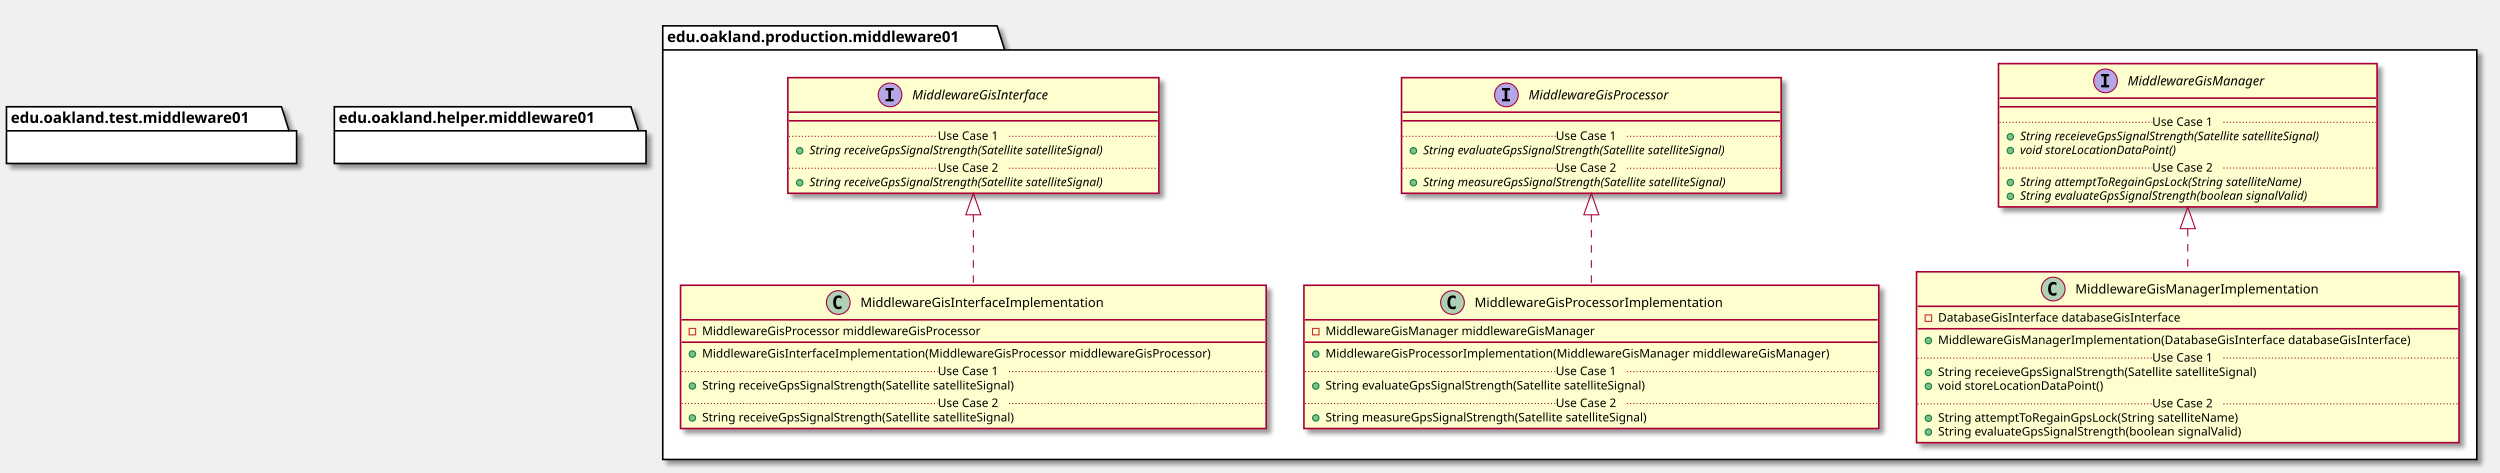
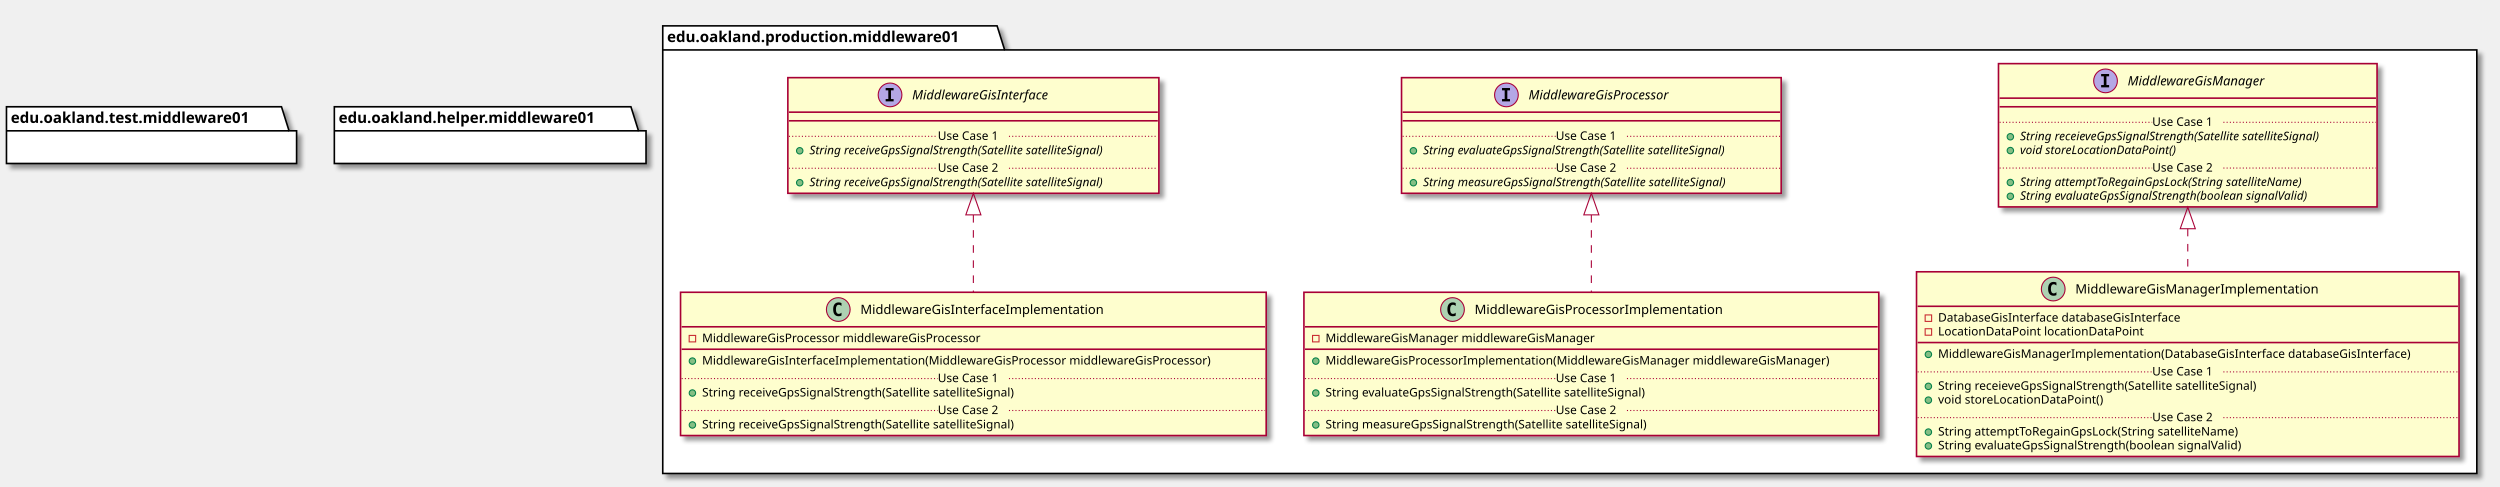
- <svg xmlns="http://www.w3.org/2000/svg" contentScriptType="application/ecmascript" contentStyleType="text/css" height="438px" preserveAspectRatio="none" style="width:2318px;height:438px;" version="1.1" viewBox="0 0 2318 438" width="2318px" zoomAndPan="magnify">
+ <svg xmlns="http://www.w3.org/2000/svg" contentScriptType="application/ecmascript" contentStyleType="text/css" height="451px" preserveAspectRatio="none" style="width:2318px;height:451px;" version="1.1" viewBox="0 0 2318 451" width="2318px" zoomAndPan="magnify">
  <defs>
-     <filter height="300%" id="f8ry2nwtgq3q3" width="300%" x="-1" y="-1">
+     <filter height="300%" id="fr7gbyinwe7tp" width="300%" x="-1" y="-1">
      <feGaussianBlur result="blurOut" stdDeviation="2.0" />
      <feColorMatrix in="blurOut" result="blurOut2" type="matrix" values="0 0 0 0 0 0 0 0 0 0 0 0 0 0 0 0 0 0 .4 0" />
      <feOffset dx="4.0" dy="4.0" in="blurOut2" result="blurOut3" />
      <feBlend in="SourceGraphic" in2="blurOut3" mode="normal" />
    </filter>
  </defs>
  <g>
-     <polygon fill="#FFFFFF" filter="url(#f8ry2nwtgq3q3)" points="614.5,24,924.5,24,931.5,46.297,2296.5,46.297,2296.5,426,614.5,426,614.5,24" style="stroke: #000000; stroke-width: 1.5;" />
+     <polygon fill="#FFFFFF" filter="url(#fr7gbyinwe7tp)" points="614.5,24,924.5,24,931.5,46.297,2296.5,46.297,2296.5,439,614.5,439,614.5,24" style="stroke: #000000; stroke-width: 1.5;" />
    <line style="stroke: #000000; stroke-width: 1.5;" x1="614.5" x2="931.5" y1="46.297" y2="46.297" />
    <text fill="#000000" font-family="sans-serif" font-size="14" font-weight="bold" lengthAdjust="spacingAndGlyphs" textLength="304" x="618.5" y="38.995">edu.oakland.production.middleware01</text>
-     <rect fill="#FEFECE" filter="url(#f8ry2nwtgq3q3)" height="107.219" id="MiddlewareGisInterface" style="stroke: #A80036; stroke-width: 1.5;" width="344" x="730.5" y="72" />
+     <rect fill="#FEFECE" filter="url(#fr7gbyinwe7tp)" height="107.219" id="MiddlewareGisInterface" style="stroke: #A80036; stroke-width: 1.5;" width="344" x="730.5" y="72" />
    <ellipse cx="825.25" cy="88" fill="#B4A7E5" rx="11" ry="11" style="stroke: #A80036; stroke-width: 1.0;" />
    <path d="M821.172,83.766 L821.172,81.609 L828.562,81.609 L828.562,83.766 L826.094,83.766 L826.094,91.844 L828.562,91.844 L828.562,94 L821.172,94 L821.172,91.844 L823.641,91.844 L823.641,83.766 L821.172,83.766 Z " />
    <text fill="#000000" font-family="sans-serif" font-size="12" font-style="italic" lengthAdjust="spacingAndGlyphs" textLength="146" x="845.75" y="92.154">MiddlewareGisInterface</text>
    <line style="stroke: #A80036; stroke-width: 1.5;" x1="731.5" x2="1073.5" y1="104" y2="104" />
    <line style="stroke: #A80036; stroke-width: 1.5;" x1="731.5" x2="1073.5" y1="112" y2="112" />
    <ellipse cx="741.5" cy="139.805" fill="#84BE84" rx="3" ry="3" style="stroke: #038048; stroke-width: 1.0;" />
    <text fill="#000000" font-family="sans-serif" font-size="11" font-style="italic" lengthAdjust="spacingAndGlyphs" textLength="318" x="750.5" y="143.015">String receiveGpsSignalStrength(Satellite satelliteSignal)</text>
    <line style="stroke: #A80036; stroke-width: 1.0; stroke-dasharray: 1.0,2.0;" x1="731.5" x2="869.5" y1="126.402" y2="126.402" />
    <text fill="#000000" font-family="sans-serif" font-size="11" lengthAdjust="spacingAndGlyphs" textLength="66" x="869.5" y="129.71">Use Case 1</text>
    <line style="stroke: #A80036; stroke-width: 1.0; stroke-dasharray: 1.0,2.0;" x1="935.5" x2="1073.5" y1="126.402" y2="126.402" />
    <ellipse cx="741.5" cy="169.414" fill="#84BE84" rx="3" ry="3" style="stroke: #038048; stroke-width: 1.0;" />
    <text fill="#000000" font-family="sans-serif" font-size="11" font-style="italic" lengthAdjust="spacingAndGlyphs" textLength="318" x="750.5" y="172.625">String receiveGpsSignalStrength(Satellite satelliteSignal)</text>
    <line style="stroke: #A80036; stroke-width: 1.0; stroke-dasharray: 1.0,2.0;" x1="731.5" x2="869.5" y1="156.012" y2="156.012" />
    <text fill="#000000" font-family="sans-serif" font-size="11" lengthAdjust="spacingAndGlyphs" textLength="66" x="869.5" y="159.32">Use Case 2</text>
    <line style="stroke: #A80036; stroke-width: 1.0; stroke-dasharray: 1.0,2.0;" x1="935.5" x2="1073.5" y1="156.012" y2="156.012" />
-     <rect fill="#FEFECE" filter="url(#f8ry2nwtgq3q3)" height="107.219" id="MiddlewareGisProcessor" style="stroke: #A80036; stroke-width: 1.5;" width="352" x="1299.5" y="72" />
+     <rect fill="#FEFECE" filter="url(#fr7gbyinwe7tp)" height="107.219" id="MiddlewareGisProcessor" style="stroke: #A80036; stroke-width: 1.5;" width="352" x="1299.5" y="72" />
    <ellipse cx="1396.75" cy="88" fill="#B4A7E5" rx="11" ry="11" style="stroke: #A80036; stroke-width: 1.0;" />
    <path d="M1392.672,83.766 L1392.672,81.609 L1400.062,81.609 L1400.062,83.766 L1397.594,83.766 L1397.594,91.844 L1400.062,91.844 L1400.062,94 L1392.672,94 L1392.672,91.844 L1395.141,91.844 L1395.141,83.766 L1392.672,83.766 Z " />
    <text fill="#000000" font-family="sans-serif" font-size="12" font-style="italic" lengthAdjust="spacingAndGlyphs" textLength="149" x="1417.25" y="92.154">MiddlewareGisProcessor</text>
    <line style="stroke: #A80036; stroke-width: 1.5;" x1="1300.5" x2="1650.5" y1="104" y2="104" />
    <line style="stroke: #A80036; stroke-width: 1.5;" x1="1300.5" x2="1650.5" y1="112" y2="112" />
    <ellipse cx="1310.5" cy="139.805" fill="#84BE84" rx="3" ry="3" style="stroke: #038048; stroke-width: 1.0;" />
    <text fill="#000000" font-family="sans-serif" font-size="11" font-style="italic" lengthAdjust="spacingAndGlyphs" textLength="325" x="1319.5" y="143.015">String evaluateGpsSignalStrength(Satellite satelliteSignal)</text>
    <line style="stroke: #A80036; stroke-width: 1.0; stroke-dasharray: 1.0,2.0;" x1="1300.5" x2="1442.5" y1="126.402" y2="126.402" />
    <text fill="#000000" font-family="sans-serif" font-size="11" lengthAdjust="spacingAndGlyphs" textLength="66" x="1442.5" y="129.71">Use Case 1</text>
    <line style="stroke: #A80036; stroke-width: 1.0; stroke-dasharray: 1.0,2.0;" x1="1508.5" x2="1650.5" y1="126.402" y2="126.402" />
    <ellipse cx="1310.5" cy="169.414" fill="#84BE84" rx="3" ry="3" style="stroke: #038048; stroke-width: 1.0;" />
    <text fill="#000000" font-family="sans-serif" font-size="11" font-style="italic" lengthAdjust="spacingAndGlyphs" textLength="326" x="1319.5" y="172.625">String measureGpsSignalStrength(Satellite satelliteSignal)</text>
    <line style="stroke: #A80036; stroke-width: 1.0; stroke-dasharray: 1.0,2.0;" x1="1300.5" x2="1442.5" y1="156.012" y2="156.012" />
    <text fill="#000000" font-family="sans-serif" font-size="11" lengthAdjust="spacingAndGlyphs" textLength="66" x="1442.5" y="159.32">Use Case 2</text>
    <line style="stroke: #A80036; stroke-width: 1.0; stroke-dasharray: 1.0,2.0;" x1="1508.5" x2="1650.5" y1="156.012" y2="156.012" />
-     <rect fill="#FEFECE" filter="url(#f8ry2nwtgq3q3)" height="132.828" id="MiddlewareGisManager" style="stroke: #A80036; stroke-width: 1.5;" width="351" x="1853" y="59" />
+     <rect fill="#FEFECE" filter="url(#fr7gbyinwe7tp)" height="132.828" id="MiddlewareGisManager" style="stroke: #A80036; stroke-width: 1.5;" width="351" x="1853" y="59" />
    <ellipse cx="1952.25" cy="75" fill="#B4A7E5" rx="11" ry="11" style="stroke: #A80036; stroke-width: 1.0;" />
    <path d="M1948.172,70.766 L1948.172,68.609 L1955.562,68.609 L1955.562,70.766 L1953.094,70.766 L1953.094,78.844 L1955.562,78.844 L1955.562,81 L1948.172,81 L1948.172,78.844 L1950.641,78.844 L1950.641,70.766 L1948.172,70.766 Z " />
    <text fill="#000000" font-family="sans-serif" font-size="12" font-style="italic" lengthAdjust="spacingAndGlyphs" textLength="144" x="1972.75" y="79.154">MiddlewareGisManager</text>
    <line style="stroke: #A80036; stroke-width: 1.5;" x1="1854" x2="2203" y1="91" y2="91" />
    <line style="stroke: #A80036; stroke-width: 1.5;" x1="1854" x2="2203" y1="99" y2="99" />
    <ellipse cx="1864" cy="126.805" fill="#84BE84" rx="3" ry="3" style="stroke: #038048; stroke-width: 1.0;" />
    <text fill="#000000" font-family="sans-serif" font-size="11" font-style="italic" lengthAdjust="spacingAndGlyphs" textLength="325" x="1873" y="130.015">String receieveGpsSignalStrength(Satellite satelliteSignal)</text>
    <ellipse cx="1864" cy="139.609" fill="#84BE84" rx="3" ry="3" style="stroke: #038048; stroke-width: 1.0;" />
    <text fill="#000000" font-family="sans-serif" font-size="11" font-style="italic" lengthAdjust="spacingAndGlyphs" textLength="166" x="1873" y="142.82">void storeLocationDataPoint()</text>
    <line style="stroke: #A80036; stroke-width: 1.0; stroke-dasharray: 1.0,2.0;" x1="1854" x2="1995.5" y1="113.402" y2="113.402" />
    <text fill="#000000" font-family="sans-serif" font-size="11" lengthAdjust="spacingAndGlyphs" textLength="66" x="1995.5" y="116.71">Use Case 1</text>
    <line style="stroke: #A80036; stroke-width: 1.0; stroke-dasharray: 1.0,2.0;" x1="2061.5" x2="2203" y1="113.402" y2="113.402" />
    <ellipse cx="1864" cy="169.219" fill="#84BE84" rx="3" ry="3" style="stroke: #038048; stroke-width: 1.0;" />
    <text fill="#000000" font-family="sans-serif" font-size="11" font-style="italic" lengthAdjust="spacingAndGlyphs" textLength="303" x="1873" y="172.429">String attemptToRegainGpsLock(String satelliteName)</text>
    <ellipse cx="1864" cy="182.023" fill="#84BE84" rx="3" ry="3" style="stroke: #038048; stroke-width: 1.0;" />
    <text fill="#000000" font-family="sans-serif" font-size="11" font-style="italic" lengthAdjust="spacingAndGlyphs" textLength="308" x="1873" y="185.234">String evaluateGpsSignalStrength(boolean signalValid)</text>
    <line style="stroke: #A80036; stroke-width: 1.0; stroke-dasharray: 1.0,2.0;" x1="1854" x2="1995.5" y1="155.816" y2="155.816" />
    <text fill="#000000" font-family="sans-serif" font-size="11" lengthAdjust="spacingAndGlyphs" textLength="66" x="1995.5" y="159.125">Use Case 2</text>
    <line style="stroke: #A80036; stroke-width: 1.0; stroke-dasharray: 1.0,2.0;" x1="2061.5" x2="2203" y1="155.816" y2="155.816" />
-     <rect fill="#FEFECE" filter="url(#f8ry2nwtgq3q3)" height="132.828" id="MiddlewareGisInterfaceImplementation" style="stroke: #A80036; stroke-width: 1.5;" width="543" x="631" y="264.5" />
-     <ellipse cx="777.25" cy="280.5" fill="#ADD1B2" rx="11" ry="11" style="stroke: #A80036; stroke-width: 1.0;" />
-     <path d="M780.219,286.141 Q779.641,286.438 779,286.578 Q778.359,286.734 777.656,286.734 Q775.156,286.734 773.828,285.094 Q772.516,283.438 772.516,280.312 Q772.516,277.188 773.828,275.531 Q775.156,273.875 777.656,273.875 Q778.359,273.875 779,274.031 Q779.656,274.188 780.219,274.484 L780.219,277.203 Q779.594,276.625 779,276.359 Q778.406,276.078 777.781,276.078 Q776.438,276.078 775.75,277.156 Q775.062,278.219 775.062,280.312 Q775.062,282.406 775.75,283.484 Q776.438,284.547 777.781,284.547 Q778.406,284.547 779,284.281 Q779.594,284 780.219,283.422 L780.219,286.141 Z " />
-     <text fill="#000000" font-family="sans-serif" font-size="12" lengthAdjust="spacingAndGlyphs" textLength="242" x="797.75" y="284.654">MiddlewareGisInterfaceImplementation</text>
-     <line style="stroke: #A80036; stroke-width: 1.5;" x1="632" x2="1173" y1="296.5" y2="296.5" />
-     <rect fill="none" height="6" style="stroke: #C82930; stroke-width: 1.0;" width="6" x="639" y="304.5" />
-     <text fill="#000000" font-family="sans-serif" font-size="11" lengthAdjust="spacingAndGlyphs" textLength="288" x="651" y="310.71">MiddlewareGisProcessor middlewareGisProcessor</text>
-     <line style="stroke: #A80036; stroke-width: 1.5;" x1="632" x2="1173" y1="317.305" y2="317.305" />
-     <ellipse cx="642" cy="328.305" fill="#84BE84" rx="3" ry="3" style="stroke: #038048; stroke-width: 1.0;" />
-     <text fill="#000000" font-family="sans-serif" font-size="11" lengthAdjust="spacingAndGlyphs" textLength="517" x="651" y="331.515">MiddlewareGisInterfaceImplementation(MiddlewareGisProcessor middlewareGisProcessor)</text>
-     <ellipse cx="642" cy="357.914" fill="#84BE84" rx="3" ry="3" style="stroke: #038048; stroke-width: 1.0;" />
-     <text fill="#000000" font-family="sans-serif" font-size="11" lengthAdjust="spacingAndGlyphs" textLength="324" x="651" y="361.125">String receiveGpsSignalStrength(Satellite satelliteSignal)</text>
-     <line style="stroke: #A80036; stroke-width: 1.0; stroke-dasharray: 1.0,2.0;" x1="632" x2="869.5" y1="344.512" y2="344.512" />
-     <text fill="#000000" font-family="sans-serif" font-size="11" lengthAdjust="spacingAndGlyphs" textLength="66" x="869.5" y="347.82">Use Case 1</text>
-     <line style="stroke: #A80036; stroke-width: 1.0; stroke-dasharray: 1.0,2.0;" x1="935.5" x2="1173" y1="344.512" y2="344.512" />
-     <ellipse cx="642" cy="387.523" fill="#84BE84" rx="3" ry="3" style="stroke: #038048; stroke-width: 1.0;" />
-     <text fill="#000000" font-family="sans-serif" font-size="11" lengthAdjust="spacingAndGlyphs" textLength="324" x="651" y="390.734">String receiveGpsSignalStrength(Satellite satelliteSignal)</text>
-     <line style="stroke: #A80036; stroke-width: 1.0; stroke-dasharray: 1.0,2.0;" x1="632" x2="869.5" y1="374.121" y2="374.121" />
-     <text fill="#000000" font-family="sans-serif" font-size="11" lengthAdjust="spacingAndGlyphs" textLength="66" x="869.5" y="377.429">Use Case 2</text>
-     <line style="stroke: #A80036; stroke-width: 1.0; stroke-dasharray: 1.0,2.0;" x1="935.5" x2="1173" y1="374.121" y2="374.121" />
-     <rect fill="#FEFECE" filter="url(#f8ry2nwtgq3q3)" height="132.828" id="MiddlewareGisProcessorImplementation" style="stroke: #A80036; stroke-width: 1.5;" width="533" x="1209" y="264.5" />
-     <ellipse cx="1346.75" cy="280.5" fill="#ADD1B2" rx="11" ry="11" style="stroke: #A80036; stroke-width: 1.0;" />
-     <path d="M1349.719,286.141 Q1349.141,286.438 1348.5,286.578 Q1347.859,286.734 1347.156,286.734 Q1344.656,286.734 1343.328,285.094 Q1342.016,283.438 1342.016,280.312 Q1342.016,277.188 1343.328,275.531 Q1344.656,273.875 1347.156,273.875 Q1347.859,273.875 1348.5,274.031 Q1349.156,274.188 1349.719,274.484 L1349.719,277.203 Q1349.094,276.625 1348.5,276.359 Q1347.906,276.078 1347.281,276.078 Q1345.938,276.078 1345.25,277.156 Q1344.562,278.219 1344.562,280.312 Q1344.562,282.406 1345.25,283.484 Q1345.938,284.547 1347.281,284.547 Q1347.906,284.547 1348.5,284.281 Q1349.094,284 1349.719,283.422 L1349.719,286.141 Z " />
-     <text fill="#000000" font-family="sans-serif" font-size="12" lengthAdjust="spacingAndGlyphs" textLength="249" x="1367.25" y="284.654">MiddlewareGisProcessorImplementation</text>
-     <line style="stroke: #A80036; stroke-width: 1.5;" x1="1210" x2="1741" y1="296.5" y2="296.5" />
-     <rect fill="none" height="6" style="stroke: #C82930; stroke-width: 1.0;" width="6" x="1217" y="304.5" />
-     <text fill="#000000" font-family="sans-serif" font-size="11" lengthAdjust="spacingAndGlyphs" textLength="270" x="1229" y="310.71">MiddlewareGisManager middlewareGisManager</text>
-     <line style="stroke: #A80036; stroke-width: 1.5;" x1="1210" x2="1741" y1="317.305" y2="317.305" />
-     <ellipse cx="1220" cy="328.305" fill="#84BE84" rx="3" ry="3" style="stroke: #038048; stroke-width: 1.0;" />
-     <text fill="#000000" font-family="sans-serif" font-size="11" lengthAdjust="spacingAndGlyphs" textLength="507" x="1229" y="331.515">MiddlewareGisProcessorImplementation(MiddlewareGisManager middlewareGisManager)</text>
-     <ellipse cx="1220" cy="357.914" fill="#84BE84" rx="3" ry="3" style="stroke: #038048; stroke-width: 1.0;" />
-     <text fill="#000000" font-family="sans-serif" font-size="11" lengthAdjust="spacingAndGlyphs" textLength="331" x="1229" y="361.125">String evaluateGpsSignalStrength(Satellite satelliteSignal)</text>
-     <line style="stroke: #A80036; stroke-width: 1.0; stroke-dasharray: 1.0,2.0;" x1="1210" x2="1442.5" y1="344.512" y2="344.512" />
-     <text fill="#000000" font-family="sans-serif" font-size="11" lengthAdjust="spacingAndGlyphs" textLength="66" x="1442.5" y="347.82">Use Case 1</text>
-     <line style="stroke: #A80036; stroke-width: 1.0; stroke-dasharray: 1.0,2.0;" x1="1508.5" x2="1741" y1="344.512" y2="344.512" />
-     <ellipse cx="1220" cy="387.523" fill="#84BE84" rx="3" ry="3" style="stroke: #038048; stroke-width: 1.0;" />
-     <text fill="#000000" font-family="sans-serif" font-size="11" lengthAdjust="spacingAndGlyphs" textLength="334" x="1229" y="390.734">String measureGpsSignalStrength(Satellite satelliteSignal)</text>
-     <line style="stroke: #A80036; stroke-width: 1.0; stroke-dasharray: 1.0,2.0;" x1="1210" x2="1442.5" y1="374.121" y2="374.121" />
-     <text fill="#000000" font-family="sans-serif" font-size="11" lengthAdjust="spacingAndGlyphs" textLength="66" x="1442.5" y="377.429">Use Case 2</text>
-     <line style="stroke: #A80036; stroke-width: 1.0; stroke-dasharray: 1.0,2.0;" x1="1508.5" x2="1741" y1="374.121" y2="374.121" />
-     <rect fill="#FEFECE" filter="url(#f8ry2nwtgq3q3)" height="158.438" id="MiddlewareGisManagerImplementation" style="stroke: #A80036; stroke-width: 1.5;" width="503" x="1777" y="252" />
+     <rect fill="#FEFECE" filter="url(#fr7gbyinwe7tp)" height="132.828" id="MiddlewareGisInterfaceImplementation" style="stroke: #A80036; stroke-width: 1.5;" width="543" x="631" y="271" />
+     <ellipse cx="777.25" cy="287" fill="#ADD1B2" rx="11" ry="11" style="stroke: #A80036; stroke-width: 1.0;" />
+     <path d="M780.219,292.641 Q779.641,292.938 779,293.078 Q778.359,293.234 777.656,293.234 Q775.156,293.234 773.828,291.594 Q772.516,289.938 772.516,286.812 Q772.516,283.688 773.828,282.031 Q775.156,280.375 777.656,280.375 Q778.359,280.375 779,280.531 Q779.656,280.688 780.219,280.984 L780.219,283.703 Q779.594,283.125 779,282.859 Q778.406,282.578 777.781,282.578 Q776.438,282.578 775.75,283.656 Q775.062,284.719 775.062,286.812 Q775.062,288.906 775.75,289.984 Q776.438,291.047 777.781,291.047 Q778.406,291.047 779,290.781 Q779.594,290.5 780.219,289.922 L780.219,292.641 Z " />
+     <text fill="#000000" font-family="sans-serif" font-size="12" lengthAdjust="spacingAndGlyphs" textLength="242" x="797.75" y="291.154">MiddlewareGisInterfaceImplementation</text>
+     <line style="stroke: #A80036; stroke-width: 1.5;" x1="632" x2="1173" y1="303" y2="303" />
+     <rect fill="none" height="6" style="stroke: #C82930; stroke-width: 1.0;" width="6" x="639" y="311" />
+     <text fill="#000000" font-family="sans-serif" font-size="11" lengthAdjust="spacingAndGlyphs" textLength="288" x="651" y="317.21">MiddlewareGisProcessor middlewareGisProcessor</text>
+     <line style="stroke: #A80036; stroke-width: 1.5;" x1="632" x2="1173" y1="323.805" y2="323.805" />
+     <ellipse cx="642" cy="334.805" fill="#84BE84" rx="3" ry="3" style="stroke: #038048; stroke-width: 1.0;" />
+     <text fill="#000000" font-family="sans-serif" font-size="11" lengthAdjust="spacingAndGlyphs" textLength="517" x="651" y="338.015">MiddlewareGisInterfaceImplementation(MiddlewareGisProcessor middlewareGisProcessor)</text>
+     <ellipse cx="642" cy="364.414" fill="#84BE84" rx="3" ry="3" style="stroke: #038048; stroke-width: 1.0;" />
+     <text fill="#000000" font-family="sans-serif" font-size="11" lengthAdjust="spacingAndGlyphs" textLength="324" x="651" y="367.625">String receiveGpsSignalStrength(Satellite satelliteSignal)</text>
+     <line style="stroke: #A80036; stroke-width: 1.0; stroke-dasharray: 1.0,2.0;" x1="632" x2="869.5" y1="351.012" y2="351.012" />
+     <text fill="#000000" font-family="sans-serif" font-size="11" lengthAdjust="spacingAndGlyphs" textLength="66" x="869.5" y="354.32">Use Case 1</text>
+     <line style="stroke: #A80036; stroke-width: 1.0; stroke-dasharray: 1.0,2.0;" x1="935.5" x2="1173" y1="351.012" y2="351.012" />
+     <ellipse cx="642" cy="394.023" fill="#84BE84" rx="3" ry="3" style="stroke: #038048; stroke-width: 1.0;" />
+     <text fill="#000000" font-family="sans-serif" font-size="11" lengthAdjust="spacingAndGlyphs" textLength="324" x="651" y="397.234">String receiveGpsSignalStrength(Satellite satelliteSignal)</text>
+     <line style="stroke: #A80036; stroke-width: 1.0; stroke-dasharray: 1.0,2.0;" x1="632" x2="869.5" y1="380.621" y2="380.621" />
+     <text fill="#000000" font-family="sans-serif" font-size="11" lengthAdjust="spacingAndGlyphs" textLength="66" x="869.5" y="383.929">Use Case 2</text>
+     <line style="stroke: #A80036; stroke-width: 1.0; stroke-dasharray: 1.0,2.0;" x1="935.5" x2="1173" y1="380.621" y2="380.621" />
+     <rect fill="#FEFECE" filter="url(#fr7gbyinwe7tp)" height="132.828" id="MiddlewareGisProcessorImplementation" style="stroke: #A80036; stroke-width: 1.5;" width="533" x="1209" y="271" />
+     <ellipse cx="1346.75" cy="287" fill="#ADD1B2" rx="11" ry="11" style="stroke: #A80036; stroke-width: 1.0;" />
+     <path d="M1349.719,292.641 Q1349.141,292.938 1348.5,293.078 Q1347.859,293.234 1347.156,293.234 Q1344.656,293.234 1343.328,291.594 Q1342.016,289.938 1342.016,286.812 Q1342.016,283.688 1343.328,282.031 Q1344.656,280.375 1347.156,280.375 Q1347.859,280.375 1348.5,280.531 Q1349.156,280.688 1349.719,280.984 L1349.719,283.703 Q1349.094,283.125 1348.5,282.859 Q1347.906,282.578 1347.281,282.578 Q1345.938,282.578 1345.25,283.656 Q1344.562,284.719 1344.562,286.812 Q1344.562,288.906 1345.25,289.984 Q1345.938,291.047 1347.281,291.047 Q1347.906,291.047 1348.5,290.781 Q1349.094,290.5 1349.719,289.922 L1349.719,292.641 Z " />
+     <text fill="#000000" font-family="sans-serif" font-size="12" lengthAdjust="spacingAndGlyphs" textLength="249" x="1367.25" y="291.154">MiddlewareGisProcessorImplementation</text>
+     <line style="stroke: #A80036; stroke-width: 1.5;" x1="1210" x2="1741" y1="303" y2="303" />
+     <rect fill="none" height="6" style="stroke: #C82930; stroke-width: 1.0;" width="6" x="1217" y="311" />
+     <text fill="#000000" font-family="sans-serif" font-size="11" lengthAdjust="spacingAndGlyphs" textLength="270" x="1229" y="317.21">MiddlewareGisManager middlewareGisManager</text>
+     <line style="stroke: #A80036; stroke-width: 1.5;" x1="1210" x2="1741" y1="323.805" y2="323.805" />
+     <ellipse cx="1220" cy="334.805" fill="#84BE84" rx="3" ry="3" style="stroke: #038048; stroke-width: 1.0;" />
+     <text fill="#000000" font-family="sans-serif" font-size="11" lengthAdjust="spacingAndGlyphs" textLength="507" x="1229" y="338.015">MiddlewareGisProcessorImplementation(MiddlewareGisManager middlewareGisManager)</text>
+     <ellipse cx="1220" cy="364.414" fill="#84BE84" rx="3" ry="3" style="stroke: #038048; stroke-width: 1.0;" />
+     <text fill="#000000" font-family="sans-serif" font-size="11" lengthAdjust="spacingAndGlyphs" textLength="331" x="1229" y="367.625">String evaluateGpsSignalStrength(Satellite satelliteSignal)</text>
+     <line style="stroke: #A80036; stroke-width: 1.0; stroke-dasharray: 1.0,2.0;" x1="1210" x2="1442.5" y1="351.012" y2="351.012" />
+     <text fill="#000000" font-family="sans-serif" font-size="11" lengthAdjust="spacingAndGlyphs" textLength="66" x="1442.5" y="354.32">Use Case 1</text>
+     <line style="stroke: #A80036; stroke-width: 1.0; stroke-dasharray: 1.0,2.0;" x1="1508.5" x2="1741" y1="351.012" y2="351.012" />
+     <ellipse cx="1220" cy="394.023" fill="#84BE84" rx="3" ry="3" style="stroke: #038048; stroke-width: 1.0;" />
+     <text fill="#000000" font-family="sans-serif" font-size="11" lengthAdjust="spacingAndGlyphs" textLength="334" x="1229" y="397.234">String measureGpsSignalStrength(Satellite satelliteSignal)</text>
+     <line style="stroke: #A80036; stroke-width: 1.0; stroke-dasharray: 1.0,2.0;" x1="1210" x2="1442.5" y1="380.621" y2="380.621" />
+     <text fill="#000000" font-family="sans-serif" font-size="11" lengthAdjust="spacingAndGlyphs" textLength="66" x="1442.5" y="383.929">Use Case 2</text>
+     <line style="stroke: #A80036; stroke-width: 1.0; stroke-dasharray: 1.0,2.0;" x1="1508.5" x2="1741" y1="380.621" y2="380.621" />
+     <rect fill="#FEFECE" filter="url(#fr7gbyinwe7tp)" height="171.242" id="MiddlewareGisManagerImplementation" style="stroke: #A80036; stroke-width: 1.5;" width="503" x="1777" y="252" />
    <ellipse cx="1903.75" cy="268" fill="#ADD1B2" rx="11" ry="11" style="stroke: #A80036; stroke-width: 1.0;" />
    <path d="M1906.719,273.641 Q1906.141,273.938 1905.5,274.078 Q1904.859,274.234 1904.156,274.234 Q1901.656,274.234 1900.328,272.594 Q1899.016,270.938 1899.016,267.812 Q1899.016,264.688 1900.328,263.031 Q1901.656,261.375 1904.156,261.375 Q1904.859,261.375 1905.5,261.531 Q1906.156,261.688 1906.719,261.984 L1906.719,264.703 Q1906.094,264.125 1905.5,263.859 Q1904.906,263.578 1904.281,263.578 Q1902.938,263.578 1902.25,264.656 Q1901.562,265.719 1901.562,267.812 Q1901.562,269.906 1902.25,270.984 Q1902.938,272.047 1904.281,272.047 Q1904.906,272.047 1905.5,271.781 Q1906.094,271.5 1906.719,270.922 L1906.719,273.641 Z " />
    <text fill="#000000" font-family="sans-serif" font-size="12" lengthAdjust="spacingAndGlyphs" textLength="241" x="1924.25" y="272.154">MiddlewareGisManagerImplementation</text>
    <line style="stroke: #A80036; stroke-width: 1.5;" x1="1778" x2="2279" y1="284" y2="284" />
    <rect fill="none" height="6" style="stroke: #C82930; stroke-width: 1.0;" width="6" x="1785" y="292" />
    <text fill="#000000" font-family="sans-serif" font-size="11" lengthAdjust="spacingAndGlyphs" textLength="249" x="1797" y="298.21">DatabaseGisInterface databaseGisInterface</text>
-     <line style="stroke: #A80036; stroke-width: 1.5;" x1="1778" x2="2279" y1="304.805" y2="304.805" />
-     <ellipse cx="1788" cy="315.805" fill="#84BE84" rx="3" ry="3" style="stroke: #038048; stroke-width: 1.0;" />
-     <text fill="#000000" font-family="sans-serif" font-size="11" lengthAdjust="spacingAndGlyphs" textLength="477" x="1797" y="319.015">MiddlewareGisManagerImplementation(DatabaseGisInterface databaseGisInterface)</text>
-     <ellipse cx="1788" cy="345.414" fill="#84BE84" rx="3" ry="3" style="stroke: #038048; stroke-width: 1.0;" />
-     <text fill="#000000" font-family="sans-serif" font-size="11" lengthAdjust="spacingAndGlyphs" textLength="331" x="1797" y="348.625">String receieveGpsSignalStrength(Satellite satelliteSignal)</text>
+     <rect fill="none" height="6" style="stroke: #C82930; stroke-width: 1.0;" width="6" x="1785" y="304.805" />
+     <text fill="#000000" font-family="sans-serif" font-size="11" lengthAdjust="spacingAndGlyphs" textLength="203" x="1797" y="311.015">LocationDataPoint locationDataPoint</text>
+     <line style="stroke: #A80036; stroke-width: 1.5;" x1="1778" x2="2279" y1="317.609" y2="317.609" />
+     <ellipse cx="1788" cy="328.609" fill="#84BE84" rx="3" ry="3" style="stroke: #038048; stroke-width: 1.0;" />
+     <text fill="#000000" font-family="sans-serif" font-size="11" lengthAdjust="spacingAndGlyphs" textLength="477" x="1797" y="331.82">MiddlewareGisManagerImplementation(DatabaseGisInterface databaseGisInterface)</text>
    <ellipse cx="1788" cy="358.219" fill="#84BE84" rx="3" ry="3" style="stroke: #038048; stroke-width: 1.0;" />
-     <text fill="#000000" font-family="sans-serif" font-size="11" lengthAdjust="spacingAndGlyphs" textLength="166" x="1797" y="361.429">void storeLocationDataPoint()</text>
-     <line style="stroke: #A80036; stroke-width: 1.0; stroke-dasharray: 1.0,2.0;" x1="1778" x2="1995.5" y1="332.012" y2="332.012" />
-     <text fill="#000000" font-family="sans-serif" font-size="11" lengthAdjust="spacingAndGlyphs" textLength="66" x="1995.5" y="335.32">Use Case 1</text>
-     <line style="stroke: #A80036; stroke-width: 1.0; stroke-dasharray: 1.0,2.0;" x1="2061.5" x2="2279" y1="332.012" y2="332.012" />
-     <ellipse cx="1788" cy="387.828" fill="#84BE84" rx="3" ry="3" style="stroke: #038048; stroke-width: 1.0;" />
-     <text fill="#000000" font-family="sans-serif" font-size="11" lengthAdjust="spacingAndGlyphs" textLength="306" x="1797" y="391.039">String attemptToRegainGpsLock(String satelliteName)</text>
+     <text fill="#000000" font-family="sans-serif" font-size="11" lengthAdjust="spacingAndGlyphs" textLength="331" x="1797" y="361.429">String receieveGpsSignalStrength(Satellite satelliteSignal)</text>
+     <ellipse cx="1788" cy="371.023" fill="#84BE84" rx="3" ry="3" style="stroke: #038048; stroke-width: 1.0;" />
+     <text fill="#000000" font-family="sans-serif" font-size="11" lengthAdjust="spacingAndGlyphs" textLength="166" x="1797" y="374.234">void storeLocationDataPoint()</text>
+     <line style="stroke: #A80036; stroke-width: 1.0; stroke-dasharray: 1.0,2.0;" x1="1778" x2="1995.5" y1="344.816" y2="344.816" />
+     <text fill="#000000" font-family="sans-serif" font-size="11" lengthAdjust="spacingAndGlyphs" textLength="66" x="1995.5" y="348.125">Use Case 1</text>
+     <line style="stroke: #A80036; stroke-width: 1.0; stroke-dasharray: 1.0,2.0;" x1="2061.5" x2="2279" y1="344.816" y2="344.816" />
    <ellipse cx="1788" cy="400.633" fill="#84BE84" rx="3" ry="3" style="stroke: #038048; stroke-width: 1.0;" />
-     <text fill="#000000" font-family="sans-serif" font-size="11" lengthAdjust="spacingAndGlyphs" textLength="311" x="1797" y="403.843">String evaluateGpsSignalStrength(boolean signalValid)</text>
-     <line style="stroke: #A80036; stroke-width: 1.0; stroke-dasharray: 1.0,2.0;" x1="1778" x2="1995.5" y1="374.426" y2="374.426" />
-     <text fill="#000000" font-family="sans-serif" font-size="11" lengthAdjust="spacingAndGlyphs" textLength="66" x="1995.5" y="377.734">Use Case 2</text>
-     <line style="stroke: #A80036; stroke-width: 1.0; stroke-dasharray: 1.0,2.0;" x1="2061.5" x2="2279" y1="374.426" y2="374.426" />
-     <polygon fill="#FFFFFF" filter="url(#f8ry2nwtgq3q3)" points="6,99,261,99,268,121.297,275,121.297,275,151.594,6,151.594,6,99" style="stroke: #000000; stroke-width: 1.5;" />
+     <text fill="#000000" font-family="sans-serif" font-size="11" lengthAdjust="spacingAndGlyphs" textLength="306" x="1797" y="403.843">String attemptToRegainGpsLock(String satelliteName)</text>
+     <ellipse cx="1788" cy="413.438" fill="#84BE84" rx="3" ry="3" style="stroke: #038048; stroke-width: 1.0;" />
+     <text fill="#000000" font-family="sans-serif" font-size="11" lengthAdjust="spacingAndGlyphs" textLength="311" x="1797" y="416.648">String evaluateGpsSignalStrength(boolean signalValid)</text>
+     <line style="stroke: #A80036; stroke-width: 1.0; stroke-dasharray: 1.0,2.0;" x1="1778" x2="1995.5" y1="387.231" y2="387.231" />
+     <text fill="#000000" font-family="sans-serif" font-size="11" lengthAdjust="spacingAndGlyphs" textLength="66" x="1995.5" y="390.539">Use Case 2</text>
+     <line style="stroke: #A80036; stroke-width: 1.0; stroke-dasharray: 1.0,2.0;" x1="2061.5" x2="2279" y1="387.231" y2="387.231" />
+     <polygon fill="#FFFFFF" filter="url(#fr7gbyinwe7tp)" points="6,99,261,99,268,121.297,275,121.297,275,151.594,6,151.594,6,99" style="stroke: #000000; stroke-width: 1.5;" />
    <line style="stroke: #000000; stroke-width: 1.5;" x1="6" x2="268" y1="121.297" y2="121.297" />
    <text fill="#000000" font-family="sans-serif" font-size="14" font-weight="bold" lengthAdjust="spacingAndGlyphs" textLength="249" x="10" y="113.995">edu.oakland.test.middleware01</text>
-     <polygon fill="#FFFFFF" filter="url(#f8ry2nwtgq3q3)" points="310,99,585,99,592,121.297,599,121.297,599,151.594,310,151.594,310,99" style="stroke: #000000; stroke-width: 1.5;" />
+     <polygon fill="#FFFFFF" filter="url(#fr7gbyinwe7tp)" points="310,99,585,99,592,121.297,599,121.297,599,151.594,310,151.594,310,99" style="stroke: #000000; stroke-width: 1.5;" />
    <line style="stroke: #000000; stroke-width: 1.5;" x1="310" x2="592" y1="121.297" y2="121.297" />
    <text fill="#000000" font-family="sans-serif" font-size="14" font-weight="bold" lengthAdjust="spacingAndGlyphs" textLength="269" x="314" y="113.995">edu.oakland.helper.middleware01</text>
-     <path d="M902.5,199.26 C902.5,220.53 902.5,243.64 902.5,264.44 " fill="none" id="MiddlewareGisInterface&lt;-MiddlewareGisInterfaceImplementation" style="stroke: #A80036; stroke-width: 1.0; stroke-dasharray: 7.0,7.0;" />
-     <polygon fill="none" points="895.5,199.17,902.5,179.17,909.5,199.17,895.5,199.17" style="stroke: #A80036; stroke-width: 1.0;" />
-     <path d="M1475.5,199.26 C1475.5,220.53 1475.5,243.64 1475.5,264.44 " fill="none" id="MiddlewareGisProcessor&lt;-MiddlewareGisProcessorImplementation" style="stroke: #A80036; stroke-width: 1.0; stroke-dasharray: 7.0,7.0;" />
-     <polygon fill="none" points="1468.5,199.17,1475.5,179.17,1482.5,199.17,1468.5,199.17" style="stroke: #A80036; stroke-width: 1.0;" />
-     <path d="M2028.5,212.22 C2028.5,225.36 2028.5,238.86 2028.5,251.82 " fill="none" id="MiddlewareGisManager&lt;-MiddlewareGisManagerImplementation" style="stroke: #A80036; stroke-width: 1.0; stroke-dasharray: 7.0,7.0;" />
-     <polygon fill="none" points="2021.5,212.01,2028.5,192.01,2035.5,212.01,2021.5,212.01" style="stroke: #A80036; stroke-width: 1.0;" />
+     <path d="M902.5,199.37 C902.5,222.64 902.5,248.25 902.5,270.97 " fill="none" id="MiddlewareGisInterface&lt;-MiddlewareGisInterfaceImplementation" style="stroke: #A80036; stroke-width: 1.0; stroke-dasharray: 7.0,7.0;" />
+     <polygon fill="none" points="895.5,199.22,902.5,179.22,909.5,199.22,895.5,199.22" style="stroke: #A80036; stroke-width: 1.0;" />
+     <path d="M1475.5,199.37 C1475.5,222.64 1475.5,248.25 1475.5,270.97 " fill="none" id="MiddlewareGisProcessor&lt;-MiddlewareGisProcessorImplementation" style="stroke: #A80036; stroke-width: 1.0; stroke-dasharray: 7.0,7.0;" />
+     <polygon fill="none" points="1468.5,199.22,1475.5,179.22,1482.5,199.22,1468.5,199.22" style="stroke: #A80036; stroke-width: 1.0;" />
+     <path d="M2028.5,212.15 C2028.5,225.22 2028.5,238.7 2028.5,251.74 " fill="none" id="MiddlewareGisManager&lt;-MiddlewareGisManagerImplementation" style="stroke: #A80036; stroke-width: 1.0; stroke-dasharray: 7.0,7.0;" />
+     <polygon fill="none" points="2021.5,212.08,2028.5,192.08,2035.5,212.08,2021.5,212.08" style="stroke: #A80036; stroke-width: 1.0;" />
  </g>
</svg>
